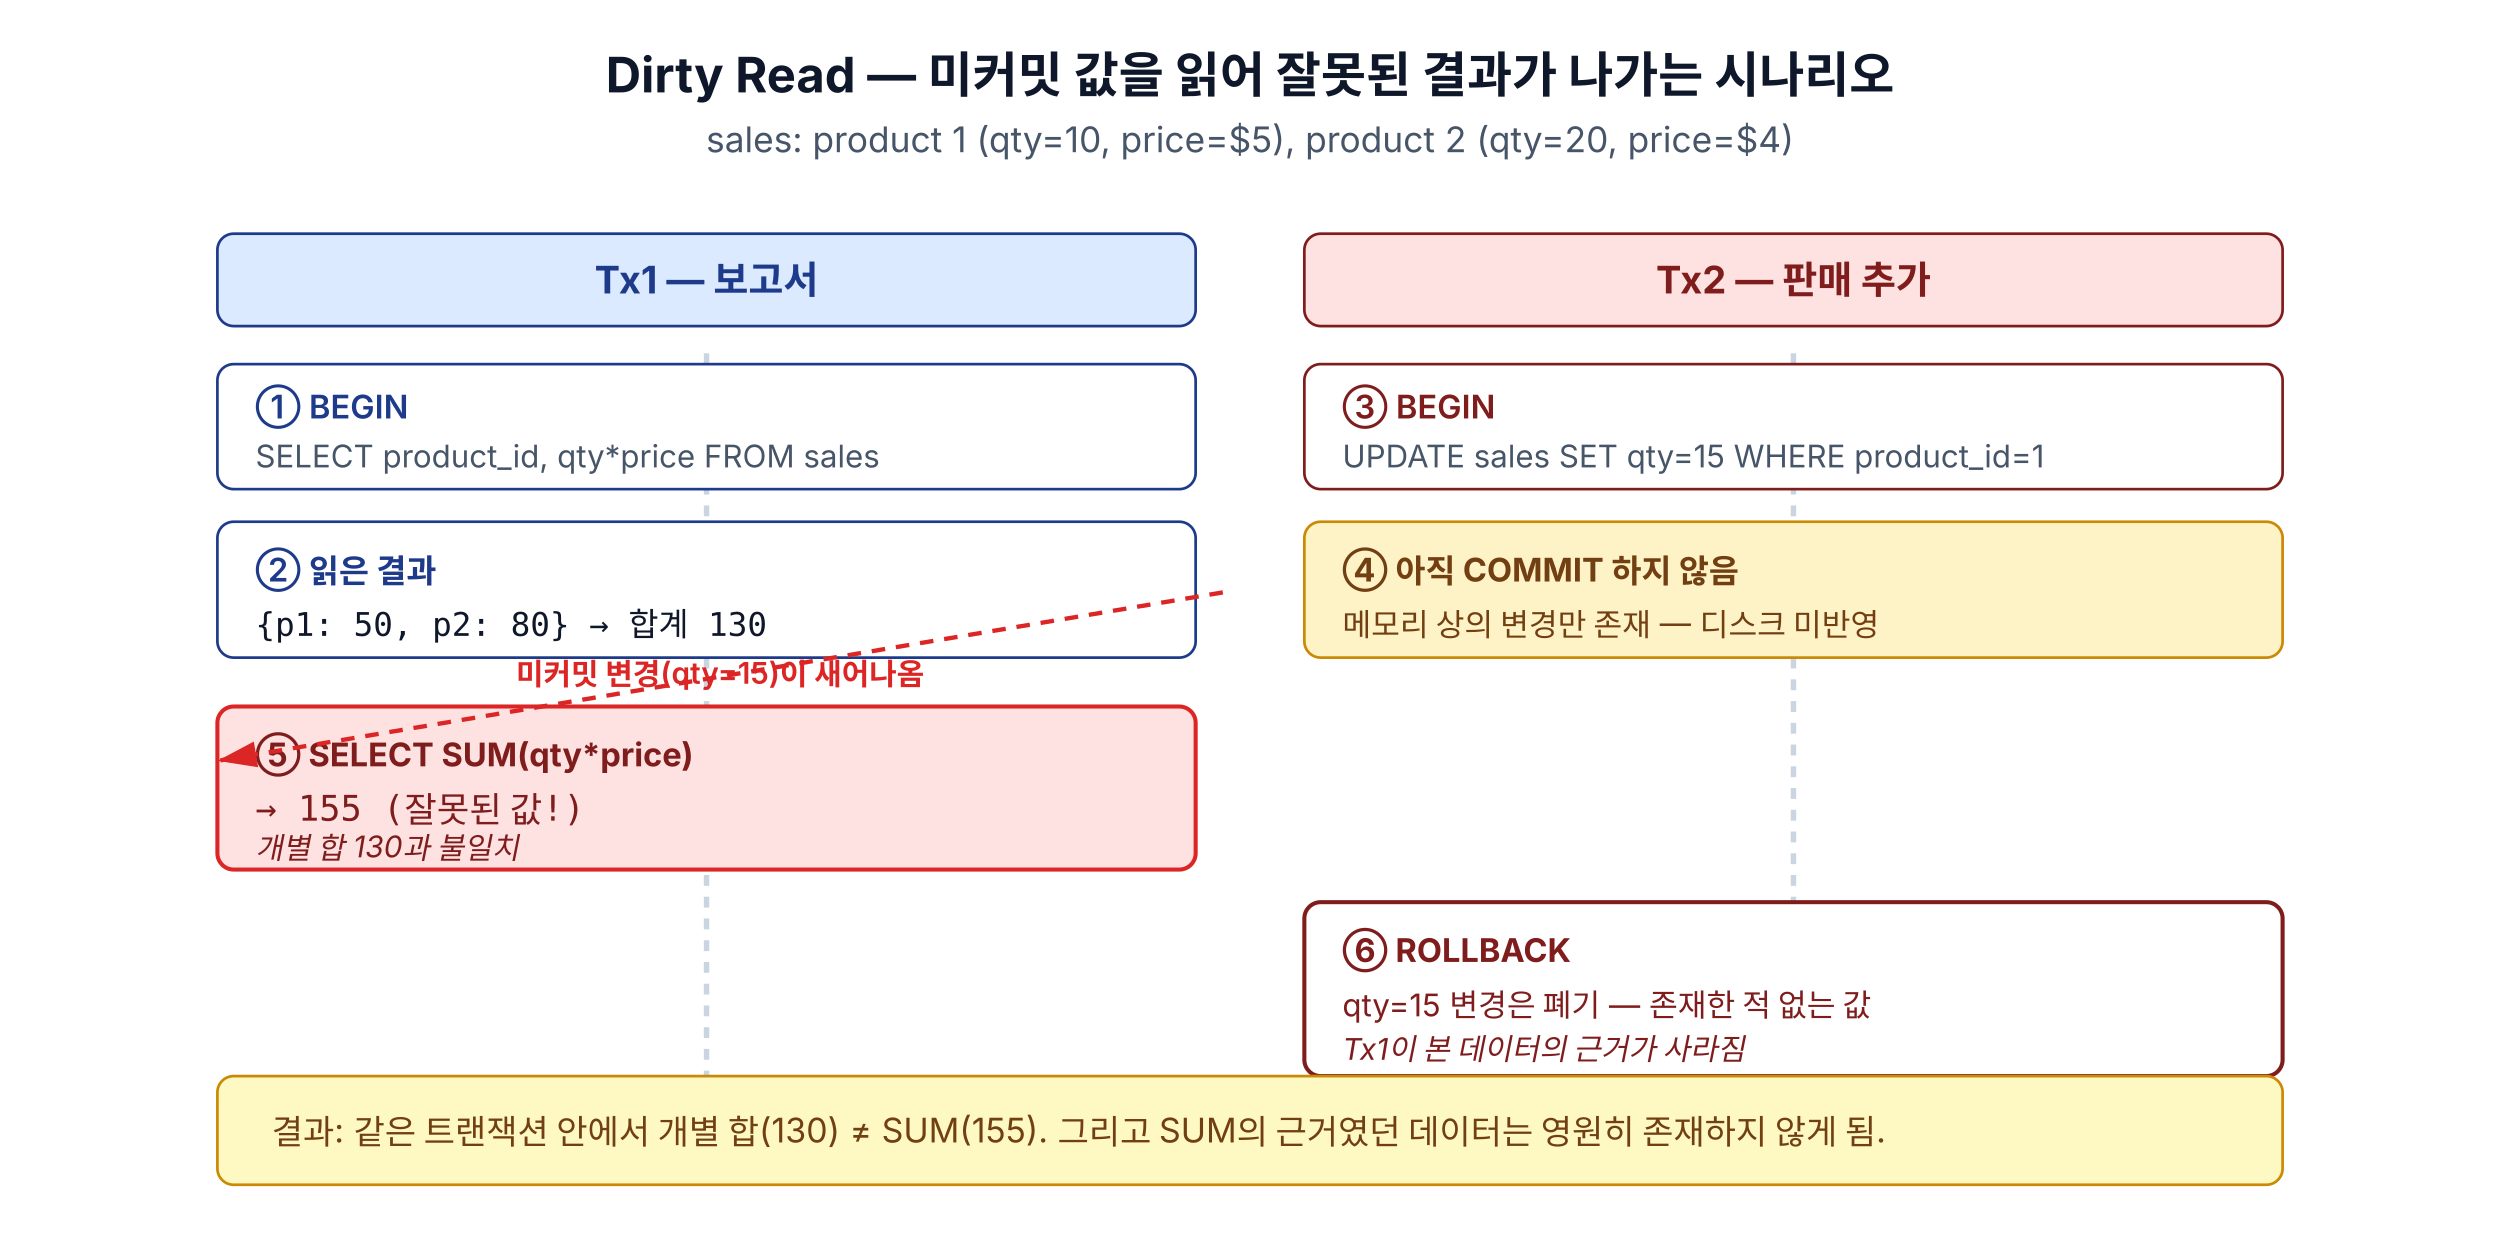
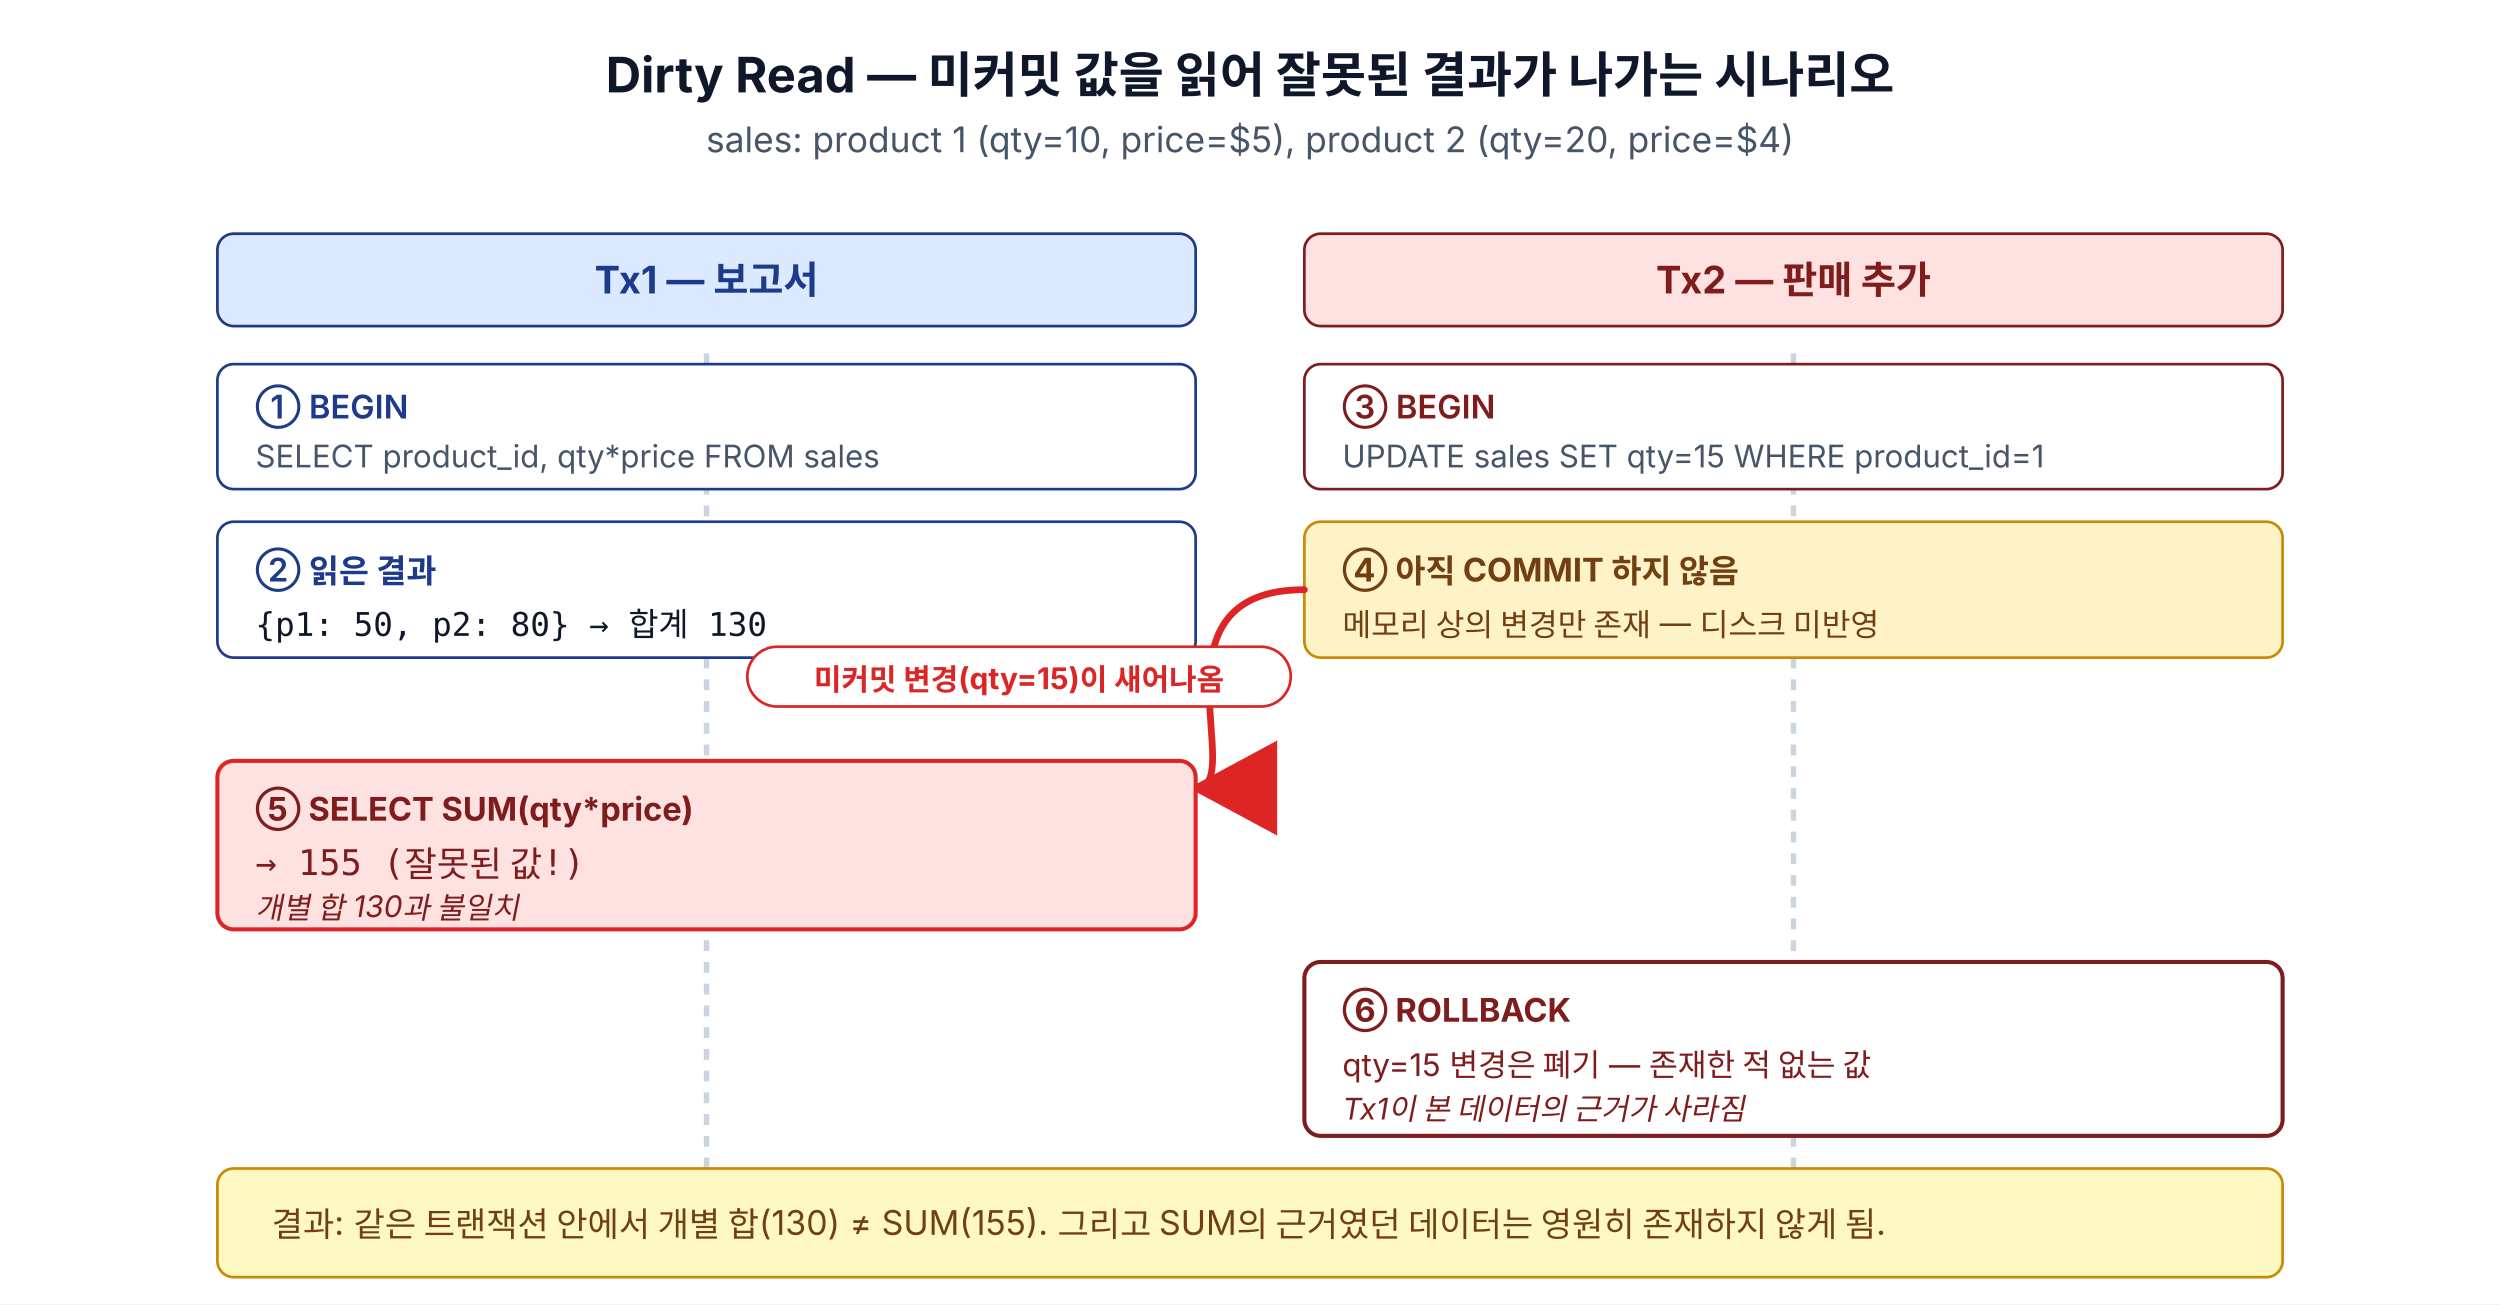
- <svg xmlns="http://www.w3.org/2000/svg" viewBox="0 0 920 460" font-family="-apple-system, 'Pretendard', 'Segoe UI', sans-serif">
+ <svg xmlns="http://www.w3.org/2000/svg" viewBox="0 0 920 480" font-family="-apple-system, 'Pretendard', 'Segoe UI', sans-serif">
  <defs>
-     <marker id="dirArr" markerWidth="10" markerHeight="10" refX="9" refY="3" orient="auto">
-       <path d="M0,0 L0,6 L9,3 z" fill="#dc2626" />
+     <marker id="dirArr" markerWidth="14" markerHeight="14" refX="12" refY="7" orient="auto">
+       <path d="M0,0 L0,14 L13,7 z" fill="#dc2626" />
    </marker>
  </defs>
-   <rect width="920" height="460" fill="#fff" />
+   <rect width="920" height="480" fill="#fff" />
  <text x="460" y="34" font-size="18" font-weight="700" fill="#0f172a" text-anchor="middle">Dirty Read — 미커밋 값을 읽어 잘못된 결과가 나가는 시나리오</text>
  <text x="460" y="56" font-size="13" fill="#475569" text-anchor="middle">sales: product 1 (qty=10, price=$5), product 2 (qty=20, price=$4)</text>
  <g transform="translate(80, 86)">
    <rect width="360" height="34" rx="6" fill="#dbeafe" stroke="#1e3a8a" />
    <text x="180" y="22" font-size="14" font-weight="700" text-anchor="middle" fill="#1e3a8a">Tx1 — 보고서</text>
  </g>
  <g transform="translate(480, 86)">
    <rect width="360" height="34" rx="6" fill="#fee2e2" stroke="#7f1d1d" />
    <text x="180" y="22" font-size="14" font-weight="700" text-anchor="middle" fill="#7f1d1d">Tx2 — 판매 추가</text>
  </g>
-   <line x1="260" y1="130" x2="260" y2="430" stroke="#cbd5e1" stroke-width="2" stroke-dasharray="4,4" />
-   <line x1="660" y1="130" x2="660" y2="430" stroke="#cbd5e1" stroke-width="2" stroke-dasharray="4,4" />
+   <line x1="260" y1="130" x2="260" y2="450" stroke="#cbd5e1" stroke-width="2" stroke-dasharray="4,4" />
+   <line x1="660" y1="130" x2="660" y2="450" stroke="#cbd5e1" stroke-width="2" stroke-dasharray="4,4" />
  <g transform="translate(80, 134)">
    <rect width="360" height="46" rx="6" fill="#fff" stroke="#1e3a8a" />
    <text x="14" y="20" font-size="12" font-weight="600" fill="#1e3a8a">① BEGIN</text>
    <text x="14" y="38" font-size="11.5" fill="#475569">SELECT product_id, qty*price FROM sales</text>
  </g>
  <g transform="translate(80, 192)">
    <rect width="360" height="50" rx="6" fill="#fff" stroke="#1e3a8a" />
    <text x="14" y="22" font-size="12" font-weight="600" fill="#1e3a8a">② 읽은 결과</text>
    <text x="14" y="42" font-size="12" fill="#0f172a" font-family="ui-monospace, Menlo, monospace">{p1: 50, p2: 80}  → 합계 130</text>
  </g>
  <g transform="translate(480, 134)">
    <rect width="360" height="46" rx="6" fill="#fff" stroke="#7f1d1d" />
    <text x="14" y="20" font-size="12" font-weight="600" fill="#7f1d1d">③ BEGIN</text>
    <text x="14" y="38" font-size="11.5" fill="#475569">UPDATE sales SET qty=15 WHERE product_id=1</text>
  </g>
  <g transform="translate(480, 192)">
    <rect width="360" height="50" rx="6" fill="#fef3c7" stroke="#ca8a04" />
    <text x="14" y="22" font-size="12" font-weight="700" fill="#713f12">④ 아직 COMMIT 하지 않음</text>
    <text x="14" y="42" font-size="11.5" fill="#713f12">메모리 상의 변경만 존재 — 디스크 미반영</text>
  </g>
-   <g transform="translate(80, 260)">
-     <rect width="360" height="60" rx="6" fill="#fee2e2" stroke="#dc2626" stroke-width="1.5" />
+   <path d="M 480 217 C 420 217, 460 290, 440 290" fill="none" stroke="#dc2626" stroke-width="2.5" stroke-linecap="round" marker-end="url(#dirArr)" />
+   <g transform="translate(370, 252)">
+     <rect x="-95" y="-14" width="200" height="22" rx="11" fill="#fff" stroke="#dc2626" stroke-width="1" />
+     <text x="5" y="2" font-size="11" font-weight="700" fill="#dc2626" text-anchor="middle">미커밋 변경(qty=15)이 새어나옴</text>
+   </g>
+   <g transform="translate(80, 280)">
+     <rect width="360" height="62" rx="6" fill="#fee2e2" stroke="#dc2626" stroke-width="1.5" />
    <text x="14" y="22" font-size="12" font-weight="700" fill="#7f1d1d">⑤ SELECT SUM(qty*price)</text>
    <text x="14" y="42" font-size="13" fill="#7f1d1d" font-family="ui-monospace, Menlo, monospace">→ 155  (잘못된 값!)</text>
-     <text x="14" y="56" font-size="11" fill="#7f1d1d" font-style="italic">개별 합 130과 불일치</text>
+     <text x="14" y="58" font-size="11" fill="#7f1d1d" font-style="italic">개별 합 130과 불일치</text>
  </g>
-   <line x1="450" y1="218" x2="80" y2="280" stroke="#dc2626" stroke-width="1.6" stroke-dasharray="5,4" marker-end="url(#dirArr)" />
-   <text x="265" y="252" font-size="11" font-weight="600" fill="#dc2626" text-anchor="middle">미커밋 변경(qty=15)이 새어나옴</text>
-   <g transform="translate(480, 332)">
+   <g transform="translate(480, 354)">
    <rect width="360" height="64" rx="6" fill="#fff" stroke="#7f1d1d" stroke-width="1.5" />
    <text x="14" y="22" font-size="12" font-weight="700" fill="#7f1d1d">⑥ ROLLBACK</text>
    <text x="14" y="42" font-size="11.5" fill="#7f1d1d">qty=15 변경은 폐기 — 존재한 적 없는 값</text>
    <text x="14" y="58" font-size="11" fill="#7f1d1d" font-style="italic">Tx1이 본 데이터의 근거가 사라짐</text>
  </g>
-   <g transform="translate(80, 396)">
+   <g transform="translate(80, 430)">
    <rect width="760" height="40" rx="6" fill="#fef9c3" stroke="#ca8a04" />
    <text x="20" y="25" font-size="12.5" fill="#713f12">결과: 같은 트랜잭션 안에서 개별 합(130) ≠ SUM(155). 그리고 SUM의 근거였던 데이터는 영원히 존재하지 않게 됨.</text>
  </g>
</svg>
